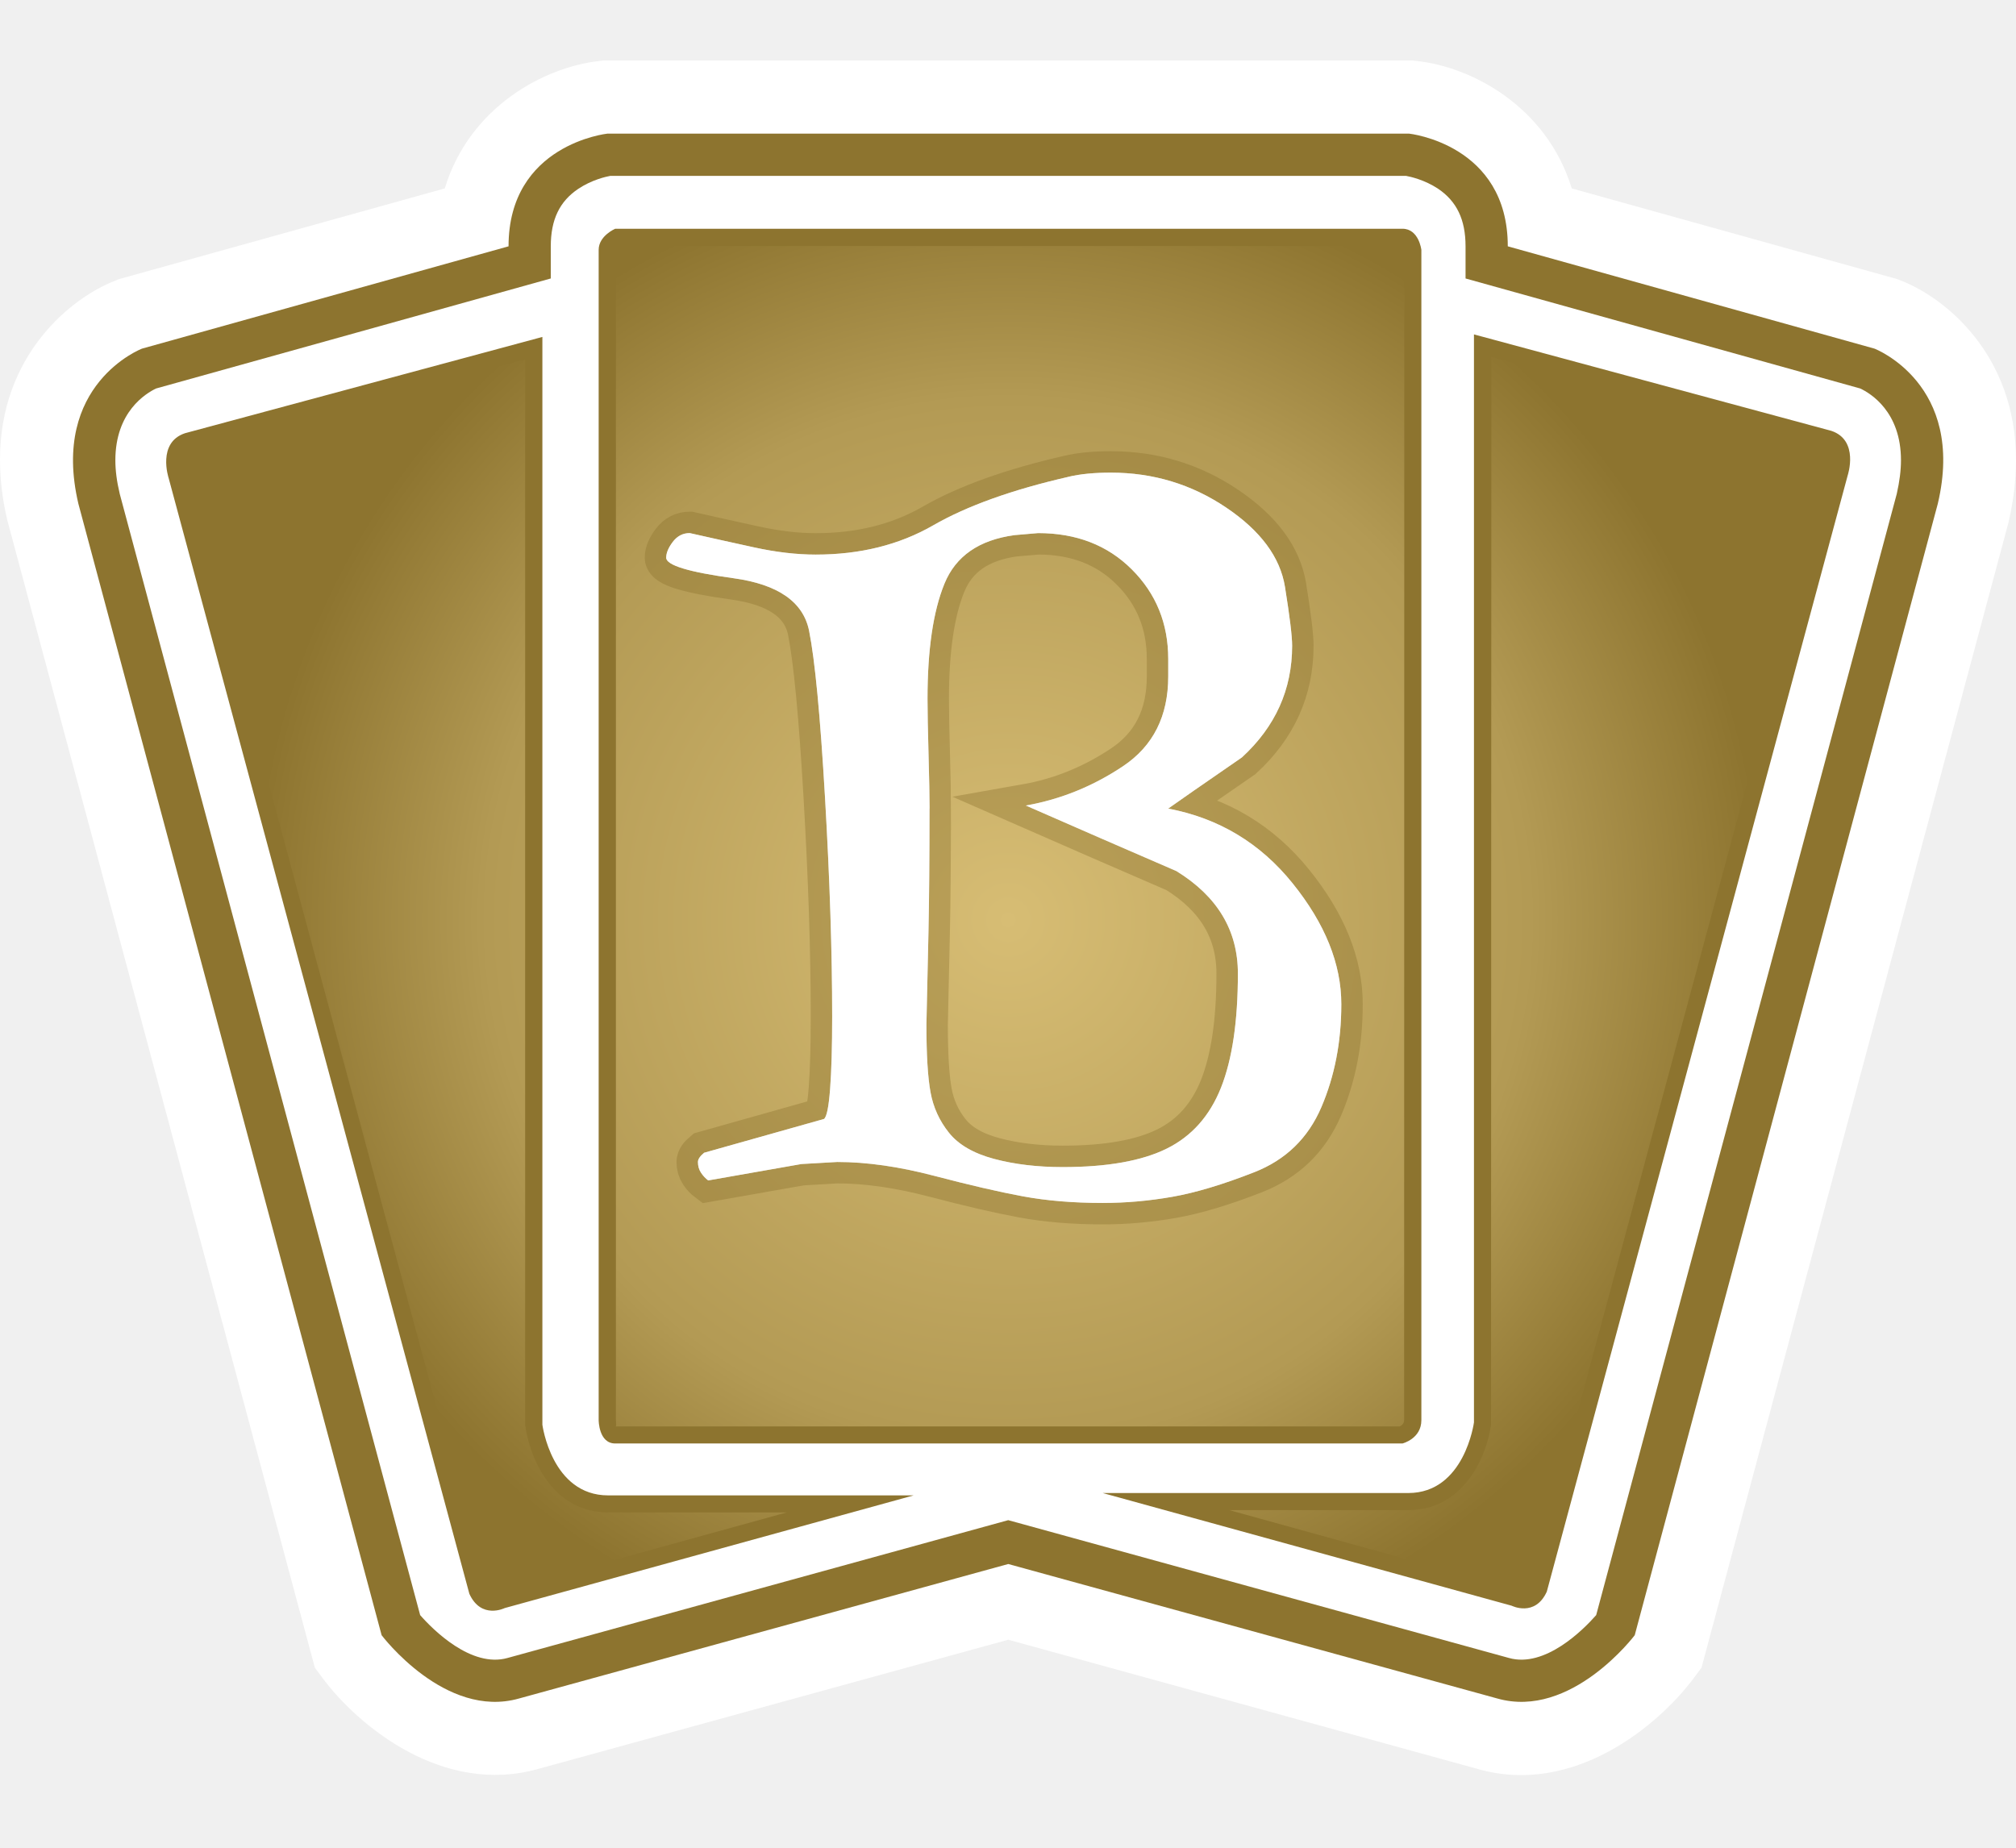
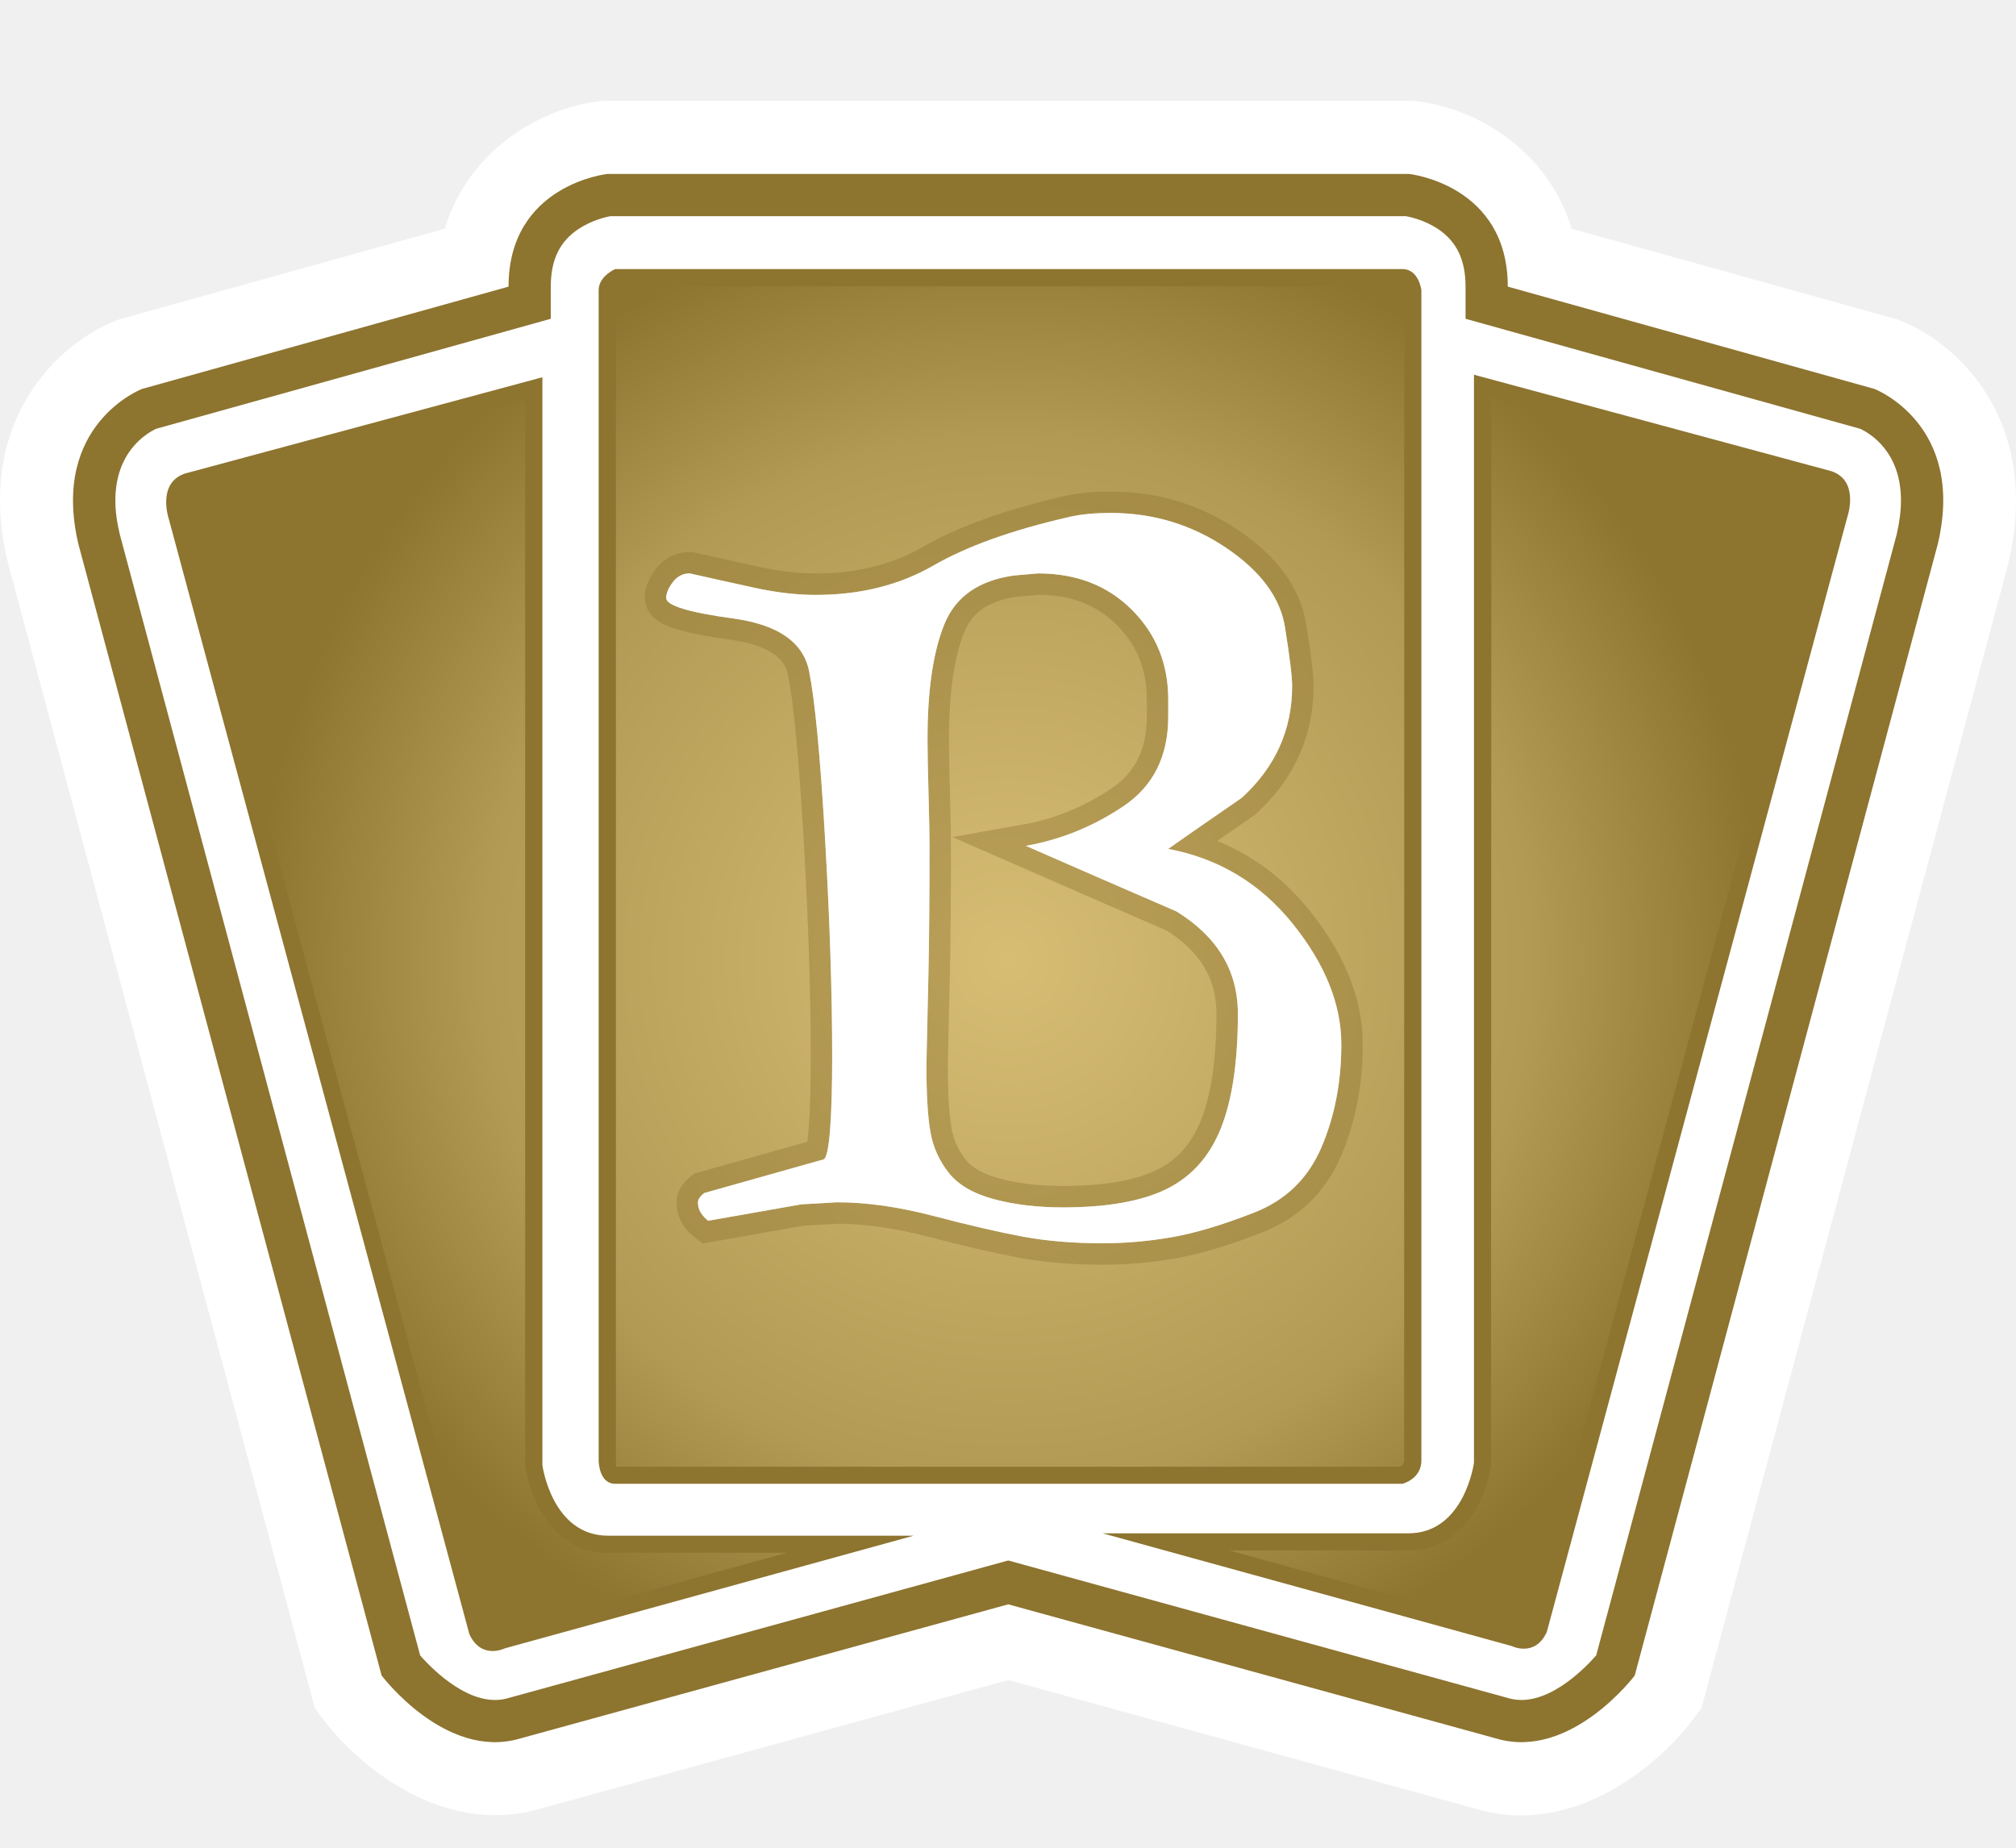
<svg xmlns="http://www.w3.org/2000/svg" xmlns:xlink="http://www.w3.org/1999/xlink" version="1.1" width="600" height="550" id="svg5833">
  <defs id="defs5835">
    <radialGradient cx="0" cy="0" r="1" fx="0" fy="0" id="radialGradient416" gradientUnits="userSpaceOnUse" gradientTransform="matrix(17.57053,0,0,-17.57053,481.1914,483.6748)" spreadMethod="pad">
      <stop id="stop418" style="stop-color:#d7bd74;stop-opacity:1" offset="0" />
      <stop id="stop420" style="stop-color:#b39a54;stop-opacity:1" offset="0.691" />
      <stop id="stop422" style="stop-color:#8d742f;stop-opacity:1" offset="1" />
    </radialGradient>
    <radialGradient cx="0" cy="0" r="1" fx="0" fy="0" id="radialGradient3007" xlink:href="#radialGradient416" gradientUnits="userSpaceOnUse" gradientTransform="matrix(17.57053,0,0,-17.57053,481.1914,483.6748)" spreadMethod="pad" />
-     <radialGradient cx="0" cy="0" r="1" fx="0" fy="0" id="radialGradient3010" xlink:href="#radialGradient416" gradientUnits="userSpaceOnUse" gradientTransform="matrix(224.1758,0,0,224.1758,300.0754,273.7874)" spreadMethod="pad" />
+     <radialGradient cx="0" cy="0" r="1" fx="0" fy="0" id="radialGradient3010" xlink:href="#radialGradient416" gradientUnits="userSpaceOnUse" gradientTransform="matrix(224.1758,0,0,224.1758,300.0754,285.7874)" spreadMethod="pad" />
  </defs>
-   <path d="M 419.389,18 H 179.565 l -1.148,0.153 C 162.277,19.901 139.847,31.562 132.371,56.085 112.034,61.762 35.38,83.095 35.38,83.095 l -0.944,0.396 C 21.23,88.53 0,105.627 0,136.771 c 0,5.627 0.65,11.661 2.194,18.143 l 91.505,341.485 2.488,3.343 c 10.36,13.805 35.533,34.984 64.291,26.717 0,0 128.926,-35.431 139.592,-38.378 10.615,2.947 139.758,38.48 139.758,38.48 28.554,8.166 53.714,-13.014 64.087,-26.819 l 2.488,-3.343 91.352,-340.834 C 599.311,148.879 600,142.703 600,136.975 600,105.525 578.821,88.53 565.667,83.491 l -0.944,-0.396 c 0,0 -76.603,-21.332 -96.94,-27.01 C 460.255,31.562 437.876,19.901 421.685,18.153 L 420.537,18 Z" id="path406" style="fill:#ffffff;fill-opacity:1;fill-rule:nonzero;stroke:none" />
-   <path d="m 180.764,39.779 c 0,0 -29.409,3.139 -29.409,33.542 L 42.257,103.776 c 0,0 -27.303,10.462 -18.934,46.148 l 90.255,336.815 c 0,0 18.896,25.109 40.917,18.832 l 145.576,-40.024 145.538,40.024 c 22.021,6.277 40.917,-18.832 40.917,-18.832 l 90.204,-336.815 c 8.421,-35.686 -18.845,-46.148 -18.845,-46.148 L 448.746,73.321 c 0,-30.404 -29.358,-33.542 -29.358,-33.542 z" id="path408" style="fill:#8d742f;fill-opacity:1;fill-rule:nonzero;stroke:none" />
-   <path d="m 181.657,52.346 c -1.34,0.242 -5.524,1.187 -9.518,3.84 -5.576,3.726 -8.217,9.161 -8.217,17.135 v 9.569 c 0,0 -115.785,32.305 -117.481,32.751 -2.986,1.442 -12.108,6.877 -12.108,21.371 0,2.947 0.408,6.239 1.301,9.977 0.153,0.6 87.958,328.484 89.412,333.766 3.828,4.389 15.247,15.795 26.015,12.759 l 149.008,-41.019 149.021,41.019 c 10.717,3.037 22.123,-8.37 25.964,-12.759 1.454,-5.282 89.31,-333.166 89.463,-333.766 0.842,-3.738 1.25,-7.03 1.25,-9.977 0,-14.494 -9.071,-19.929 -12.121,-21.371 -1.684,-0.447 -117.469,-32.751 -117.469,-32.751 v -9.569 c 0,-7.974 -2.641,-13.409 -8.166,-17.135 -3.993,-2.654 -8.229,-3.598 -9.569,-3.84 z" id="path410" style="fill:#ffffff;fill-opacity:1;fill-rule:nonzero;stroke:none" />
-   <path d="m 438.68,99.54 v 323.852 c 0,0 -2.794,21.026 -19.546,21.026 h -90.944 l 121.705,33.542 c 0,0 6.966,3.496 10.462,-4.185 l 89.553,-332.273 c 0,0 3.496,-10.462 -4.874,-13.256 z M 55.066,128.949 c -8.37,2.781 -4.887,13.307 -4.887,13.307 l 89.515,332.171 c 3.534,7.719 10.513,4.236 10.513,4.236 l 121.705,-33.542 h -90.905 c -16.841,0 -19.584,-21.039 -19.584,-21.039 V 100.293 Z M 183.099,68.09 h 234.299 c 4.887,0 5.627,6.277 5.627,6.277 v 348.374 c 0,5.537 -5.627,6.928 -5.627,6.928 H 183.099 c -4.925,0 -4.925,-6.928 -4.925,-6.928 V 74.368 c 0,-4.185 4.925,-6.277 4.925,-6.277" id="path412" style="fill:#8d742f;fill-opacity:1;fill-rule:nonzero;stroke:none" />
-   <path d="m 184.4,73.219 c -0.6,0.408 -1.097,0.957 -1.097,1.199 v 0 348.221 c 0,0.855 0.255,1.952 -0.153,1.952 v 0 h 233.445 c 0.6,-0.306 1.301,-0.855 1.301,-1.901 v 0 l 0.051,-347.673 c -0.102,-0.702 -0.498,-1.646 -0.549,-1.799 v 0 H 184.4 Z m 259.357,350.862 c -1.148,8.829 -7.821,25.428 -24.624,25.428 v 0 h -53.267 l 86.21,23.871 c 0.153,0.102 0.804,0.293 1.454,0.293 v 0 c 0.447,0 1.289,0 1.939,-1.238 v 0 l 89.617,-332.528 c 0.14,-0.549 1.684,-5.678 -1.403,-6.724 v 0 l -99.823,-26.921 z M 56.712,133.784 c -3.381,1.136 -1.837,6.277 -1.595,7.119 v 0 l 89.208,331.431 c 0.957,2.041 1.85,2.041 2.297,2.041 v 0 c 0.651,0 1.25,-0.204 2.246,-0.651 v 0 l 85.266,-23.527 h -53.127 c -16.841,0 -23.463,-16.586 -24.713,-26.066 v 0 -317.167 z" id="path424" style="fill:url(#radialGradient3010);fill-opacity:1;fill-rule:nonzero;stroke:none" />
-   <g transform="matrix(10.2069,0,0,10.2069,0,18)" id="text5657" style="font-style:normal;font-variant:normal;font-weight:100;font-stretch:normal;font-size:29.871px;line-height:125%;font-family:GoudyMedieval;-inkscape-font-specification:'GoudyMedieval Thin';text-align:start;letter-spacing:0px;word-spacing:0px;writing-mode:lr-tb;text-anchor:start;fill:#ffffff;fill-opacity:1;stroke:#8d742f;stroke-width:1.25;stroke-opacity:0.392">
+   <path d="M 419.389,30 H 179.565 l -1.148,0.153 C 162.277,31.901 139.847,43.562 132.371,68.085 112.034,73.762 35.38,95.095 35.38,95.095 l -0.944,0.396 C 21.23,100.53 0,117.627 0,148.771 c 0,5.627 0.65,11.661 2.194,18.143 l 91.505,341.485 2.488,3.343 c 10.36,13.805 35.533,34.984 64.291,26.717 0,0 128.926,-35.431 139.592,-38.378 10.615,2.947 139.758,38.48 139.758,38.48 28.554,8.166 53.714,-13.014 64.087,-26.819 l 2.488,-3.343 91.352,-340.834 C 599.311,160.879 600,154.703 600,148.975 600,117.525 578.821,100.53 565.667,95.491 l -0.944,-0.396 c 0,0 -76.603,-21.332 -96.94,-27.01 C 460.255,43.562 437.876,31.901 421.685,30.153 L 420.537,30 Z" id="path406" style="fill:#ffffff;fill-opacity:1;fill-rule:nonzero;stroke:none" />
+   <path d="m 180.764,51.779 c 0,0 -29.409,3.139 -29.409,33.542 L 42.257,115.776 c 0,0 -27.303,10.462 -18.934,46.148 l 90.255,336.815 c 0,0 18.896,25.109 40.917,18.832 l 145.576,-40.024 145.538,40.024 c 22.021,6.277 40.917,-18.832 40.917,-18.832 l 90.204,-336.815 c 8.421,-35.686 -18.845,-46.148 -18.845,-46.148 L 448.746,85.321 c 0,-30.404 -29.358,-33.542 -29.358,-33.542 z" id="path408" style="fill:#8d742f;fill-opacity:1;fill-rule:nonzero;stroke:none" />
+   <path d="m 181.657,64.346 c -1.34,0.242 -5.524,1.187 -9.518,3.84 -5.576,3.726 -8.217,9.161 -8.217,17.135 v 9.569 c 0,0 -115.785,32.305 -117.481,32.751 -2.986,1.442 -12.108,6.877 -12.108,21.371 0,2.947 0.408,6.239 1.301,9.977 0.153,0.6 87.958,328.484 89.412,333.766 3.828,4.389 15.247,15.795 26.015,12.759 l 149.008,-41.019 149.021,41.019 c 10.717,3.037 22.123,-8.37 25.964,-12.759 1.454,-5.282 89.31,-333.166 89.463,-333.766 0.842,-3.738 1.25,-7.03 1.25,-9.977 0,-14.494 -9.071,-19.929 -12.121,-21.371 -1.684,-0.447 -117.469,-32.751 -117.469,-32.751 v -9.569 c 0,-7.974 -2.641,-13.409 -8.166,-17.135 -3.993,-2.654 -8.229,-3.598 -9.569,-3.84 z" id="path410" style="fill:#ffffff;fill-opacity:1;fill-rule:nonzero;stroke:none" />
+   <path d="m 438.68,111.54 v 323.852 c 0,0 -2.794,21.026 -19.546,21.026 h -90.944 l 121.705,33.542 c 0,0 6.966,3.496 10.462,-4.185 l 89.553,-332.273 c 0,0 3.496,-10.462 -4.874,-13.256 z M 55.066,140.949 c -8.37,2.781 -4.887,13.307 -4.887,13.307 l 89.515,332.171 c 3.534,7.719 10.513,4.236 10.513,4.236 l 121.705,-33.542 h -90.905 c -16.841,0 -19.584,-21.039 -19.584,-21.039 V 112.293 Z M 183.099,80.09 h 234.299 c 4.887,0 5.627,6.277 5.627,6.277 v 348.374 c 0,5.537 -5.627,6.928 -5.627,6.928 H 183.099 c -4.925,0 -4.925,-6.928 -4.925,-6.928 V 86.368 c 0,-4.185 4.925,-6.277 4.925,-6.277" id="path412" style="fill:#8d742f;fill-opacity:1;fill-rule:nonzero;stroke:none" />
+   <path d="m 184.4,85.219 c -0.6,0.408 -1.097,0.957 -1.097,1.199 v 0 348.221 c 0,0.855 0.255,1.952 -0.153,1.952 v 0 h 233.445 c 0.6,-0.306 1.301,-0.855 1.301,-1.901 v 0 l 0.051,-347.673 c -0.102,-0.702 -0.498,-1.646 -0.549,-1.799 v 0 H 184.4 Z m 259.357,350.862 c -1.148,8.829 -7.821,25.428 -24.624,25.428 v 0 h -53.267 l 86.21,23.871 c 0.153,0.102 0.804,0.293 1.454,0.293 v 0 c 0.447,0 1.289,0 1.939,-1.238 v 0 l 89.617,-332.528 c 0.14,-0.549 1.684,-5.678 -1.403,-6.724 v 0 l -99.823,-26.921 z M 56.712,145.784 c -3.381,1.136 -1.837,6.277 -1.595,7.119 v 0 l 89.208,331.431 c 0.957,2.041 1.85,2.041 2.297,2.041 v 0 c 0.651,0 1.25,-0.204 2.246,-0.651 v 0 l 85.266,-23.527 h -53.127 c -16.841,0 -23.463,-16.586 -24.713,-26.066 v 0 -317.167 z" id="path424" style="fill:url(#radialGradient3010);fill-opacity:1;fill-rule:nonzero;stroke:none" />
+   <g transform="matrix(10.2069,0,0,10.2069,0,30)" id="text5657" style="font-style:normal;font-variant:normal;font-weight:100;font-stretch:normal;font-size:29.871px;line-height:125%;font-family:GoudyMedieval;-inkscape-font-specification:'GoudyMedieval Thin';text-align:start;letter-spacing:0px;word-spacing:0px;writing-mode:lr-tb;text-anchor:start;fill:#ffffff;fill-opacity:1;stroke:#8d742f;stroke-width:1.25;stroke-opacity:0.392">
    <path d="m 31.165,12.139 c 0.338,-0.08 0.747,-0.119 1.225,-0.119 1.234,2.1e-5 2.354,0.339 3.36,1.016 1.006,0.677 1.578,1.449 1.718,2.315 0.139,0.866 0.209,1.438 0.209,1.717 -1.8e-5,1.274 -0.488,2.36 -1.464,3.256 -1.155,0.797 -1.872,1.294 -2.15,1.493 1.474,0.279 2.684,1.006 3.629,2.181 0.946,1.175 1.419,2.35 1.419,3.525 -1.9e-5,1.095 -0.194,2.096 -0.582,3.002 -0.388,0.906 -1.041,1.538 -1.957,1.897 -0.916,0.359 -1.713,0.598 -2.39,0.717 -0.677,0.119 -1.354,0.179 -2.031,0.179 -0.856,0 -1.633,-0.065 -2.33,-0.194 -0.697,-0.129 -1.558,-0.329 -2.584,-0.598 -1.026,-0.269 -1.966,-0.403 -2.823,-0.403 l -1.046,0.06 -2.718,0.478 c -0.08,-0.06 -0.149,-0.134 -0.209,-0.224 -0.06,-0.09 -0.09,-0.194 -0.09,-0.314 0,-0.08 0.06,-0.169 0.18,-0.269 l 3.495,-0.985 c 0.08,-0.06 0.139,-0.353 0.179,-0.881 0.04,-0.528 0.06,-1.23 0.06,-2.106 -4e-6,-1.872 -0.07,-4.002 -0.209,-6.392 -0.139,-2.39 -0.294,-4.008 -0.463,-4.854 -0.169,-0.847 -0.906,-1.359 -2.211,-1.538 -1.304,-0.179 -1.957,-0.378 -1.957,-0.598 1e-6,-0.139 0.065,-0.293 0.194,-0.463 0.129,-0.169 0.294,-0.254 0.493,-0.254 0.617,0.139 1.245,0.279 1.882,0.418 0.637,0.139 1.235,0.209 1.793,0.209 1.294,1.8e-5 2.434,-0.284 3.42,-0.851 0.986,-0.568 2.305,-1.041 3.958,-1.419 z m -4.062,9.678 c -7e-6,1.454 -0.01,2.653 -0.03,3.599 -0.02,0.946 -0.04,1.847 -0.06,2.703 -6e-6,0.876 0.04,1.534 0.12,1.972 0.08,0.438 0.259,0.832 0.538,1.18 0.279,0.349 0.717,0.602 1.314,0.762 0.597,0.159 1.265,0.239 2.002,0.239 1.294,1e-6 2.305,-0.179 3.032,-0.538 0.727,-0.359 1.254,-0.951 1.583,-1.777 0.328,-0.826 0.493,-1.936 0.493,-3.33 -1.6e-5,-1.255 -0.597,-2.251 -1.792,-2.987 -1.474,-0.637 -2.937,-1.274 -4.391,-1.912 1.015,-0.179 1.961,-0.563 2.838,-1.15 0.876,-0.587 1.314,-1.459 1.314,-2.614 v -0.508 c -1.4e-5,-1.036 -0.354,-1.907 -1.061,-2.613 -0.707,-0.707 -1.618,-1.06 -2.733,-1.06 l -0.686,0.059 c -1.036,0.14 -1.718,0.613 -2.046,1.419 -0.329,0.806 -0.493,1.926 -0.493,3.36 -7e-6,0.359 0.01,0.896 0.03,1.613 0.02,0.717 0.03,1.244 0.03,1.583 z" id="path2998" />
  </g>
-   <g transform="matrix(10.2069,0,0,10.2069,0,18)" id="text5661" style="font-style:normal;font-variant:normal;font-weight:100;font-stretch:normal;font-size:29.871px;line-height:125%;font-family:GoudyMedieval;-inkscape-font-specification:'GoudyMedieval Thin';text-align:start;letter-spacing:0px;word-spacing:0px;writing-mode:lr-tb;text-anchor:start;fill:#ffffff;fill-opacity:1;stroke:#8d742f;stroke-width:1.25;stroke-opacity:0">
+   <g transform="matrix(10.2069,0,0,10.2069,0,30)" id="text5661" style="font-style:normal;font-variant:normal;font-weight:100;font-stretch:normal;font-size:29.871px;line-height:125%;font-family:GoudyMedieval;-inkscape-font-specification:'GoudyMedieval Thin';text-align:start;letter-spacing:0px;word-spacing:0px;writing-mode:lr-tb;text-anchor:start;fill:#ffffff;fill-opacity:1;stroke:#8d742f;stroke-width:1.25;stroke-opacity:0">
    <path d="m 31.165,12.139 c 0.338,-0.08 0.747,-0.119 1.225,-0.119 1.234,2.1e-5 2.354,0.339 3.36,1.016 1.006,0.677 1.578,1.449 1.718,2.315 0.139,0.866 0.209,1.438 0.209,1.717 -1.8e-5,1.274 -0.488,2.36 -1.464,3.256 -1.155,0.797 -1.872,1.294 -2.15,1.493 1.474,0.279 2.684,1.006 3.629,2.181 0.946,1.175 1.419,2.35 1.419,3.525 -1.9e-5,1.095 -0.194,2.096 -0.582,3.002 -0.388,0.906 -1.041,1.538 -1.957,1.897 -0.916,0.359 -1.713,0.598 -2.39,0.717 -0.677,0.119 -1.354,0.179 -2.031,0.179 -0.856,0 -1.633,-0.065 -2.33,-0.194 -0.697,-0.129 -1.558,-0.329 -2.584,-0.598 -1.026,-0.269 -1.966,-0.403 -2.823,-0.403 l -1.046,0.06 -2.718,0.478 c -0.08,-0.06 -0.149,-0.134 -0.209,-0.224 -0.06,-0.09 -0.09,-0.194 -0.09,-0.314 0,-0.08 0.06,-0.169 0.18,-0.269 l 3.495,-0.985 c 0.08,-0.06 0.139,-0.353 0.179,-0.881 0.04,-0.528 0.06,-1.23 0.06,-2.106 -4e-6,-1.872 -0.07,-4.002 -0.209,-6.392 -0.139,-2.39 -0.294,-4.008 -0.463,-4.854 -0.169,-0.847 -0.906,-1.359 -2.211,-1.538 -1.304,-0.179 -1.957,-0.378 -1.957,-0.598 1e-6,-0.139 0.065,-0.293 0.194,-0.463 0.129,-0.169 0.294,-0.254 0.493,-0.254 0.617,0.139 1.245,0.279 1.882,0.418 0.637,0.139 1.235,0.209 1.793,0.209 1.294,1.8e-5 2.434,-0.284 3.42,-0.851 0.986,-0.568 2.305,-1.041 3.958,-1.419 z m -4.062,9.678 c -7e-6,1.454 -0.01,2.653 -0.03,3.599 -0.02,0.946 -0.04,1.847 -0.06,2.703 -6e-6,0.876 0.04,1.534 0.12,1.972 0.08,0.438 0.259,0.832 0.538,1.18 0.279,0.349 0.717,0.602 1.314,0.762 0.597,0.159 1.265,0.239 2.002,0.239 1.294,1e-6 2.305,-0.179 3.032,-0.538 0.727,-0.359 1.254,-0.951 1.583,-1.777 0.328,-0.826 0.493,-1.936 0.493,-3.33 -1.6e-5,-1.255 -0.597,-2.251 -1.792,-2.987 -1.474,-0.637 -2.937,-1.274 -4.391,-1.912 1.015,-0.179 1.961,-0.563 2.838,-1.15 0.876,-0.587 1.314,-1.459 1.314,-2.614 v -0.508 c -1.4e-5,-1.036 -0.354,-1.907 -1.061,-2.613 -0.707,-0.707 -1.618,-1.06 -2.733,-1.06 l -0.686,0.059 c -1.036,0.14 -1.718,0.613 -2.046,1.419 -0.329,0.806 -0.493,1.926 -0.493,3.36 -7e-6,0.359 0.01,0.896 0.03,1.613 0.02,0.717 0.03,1.244 0.03,1.583 z" id="path3001" />
  </g>
</svg>
